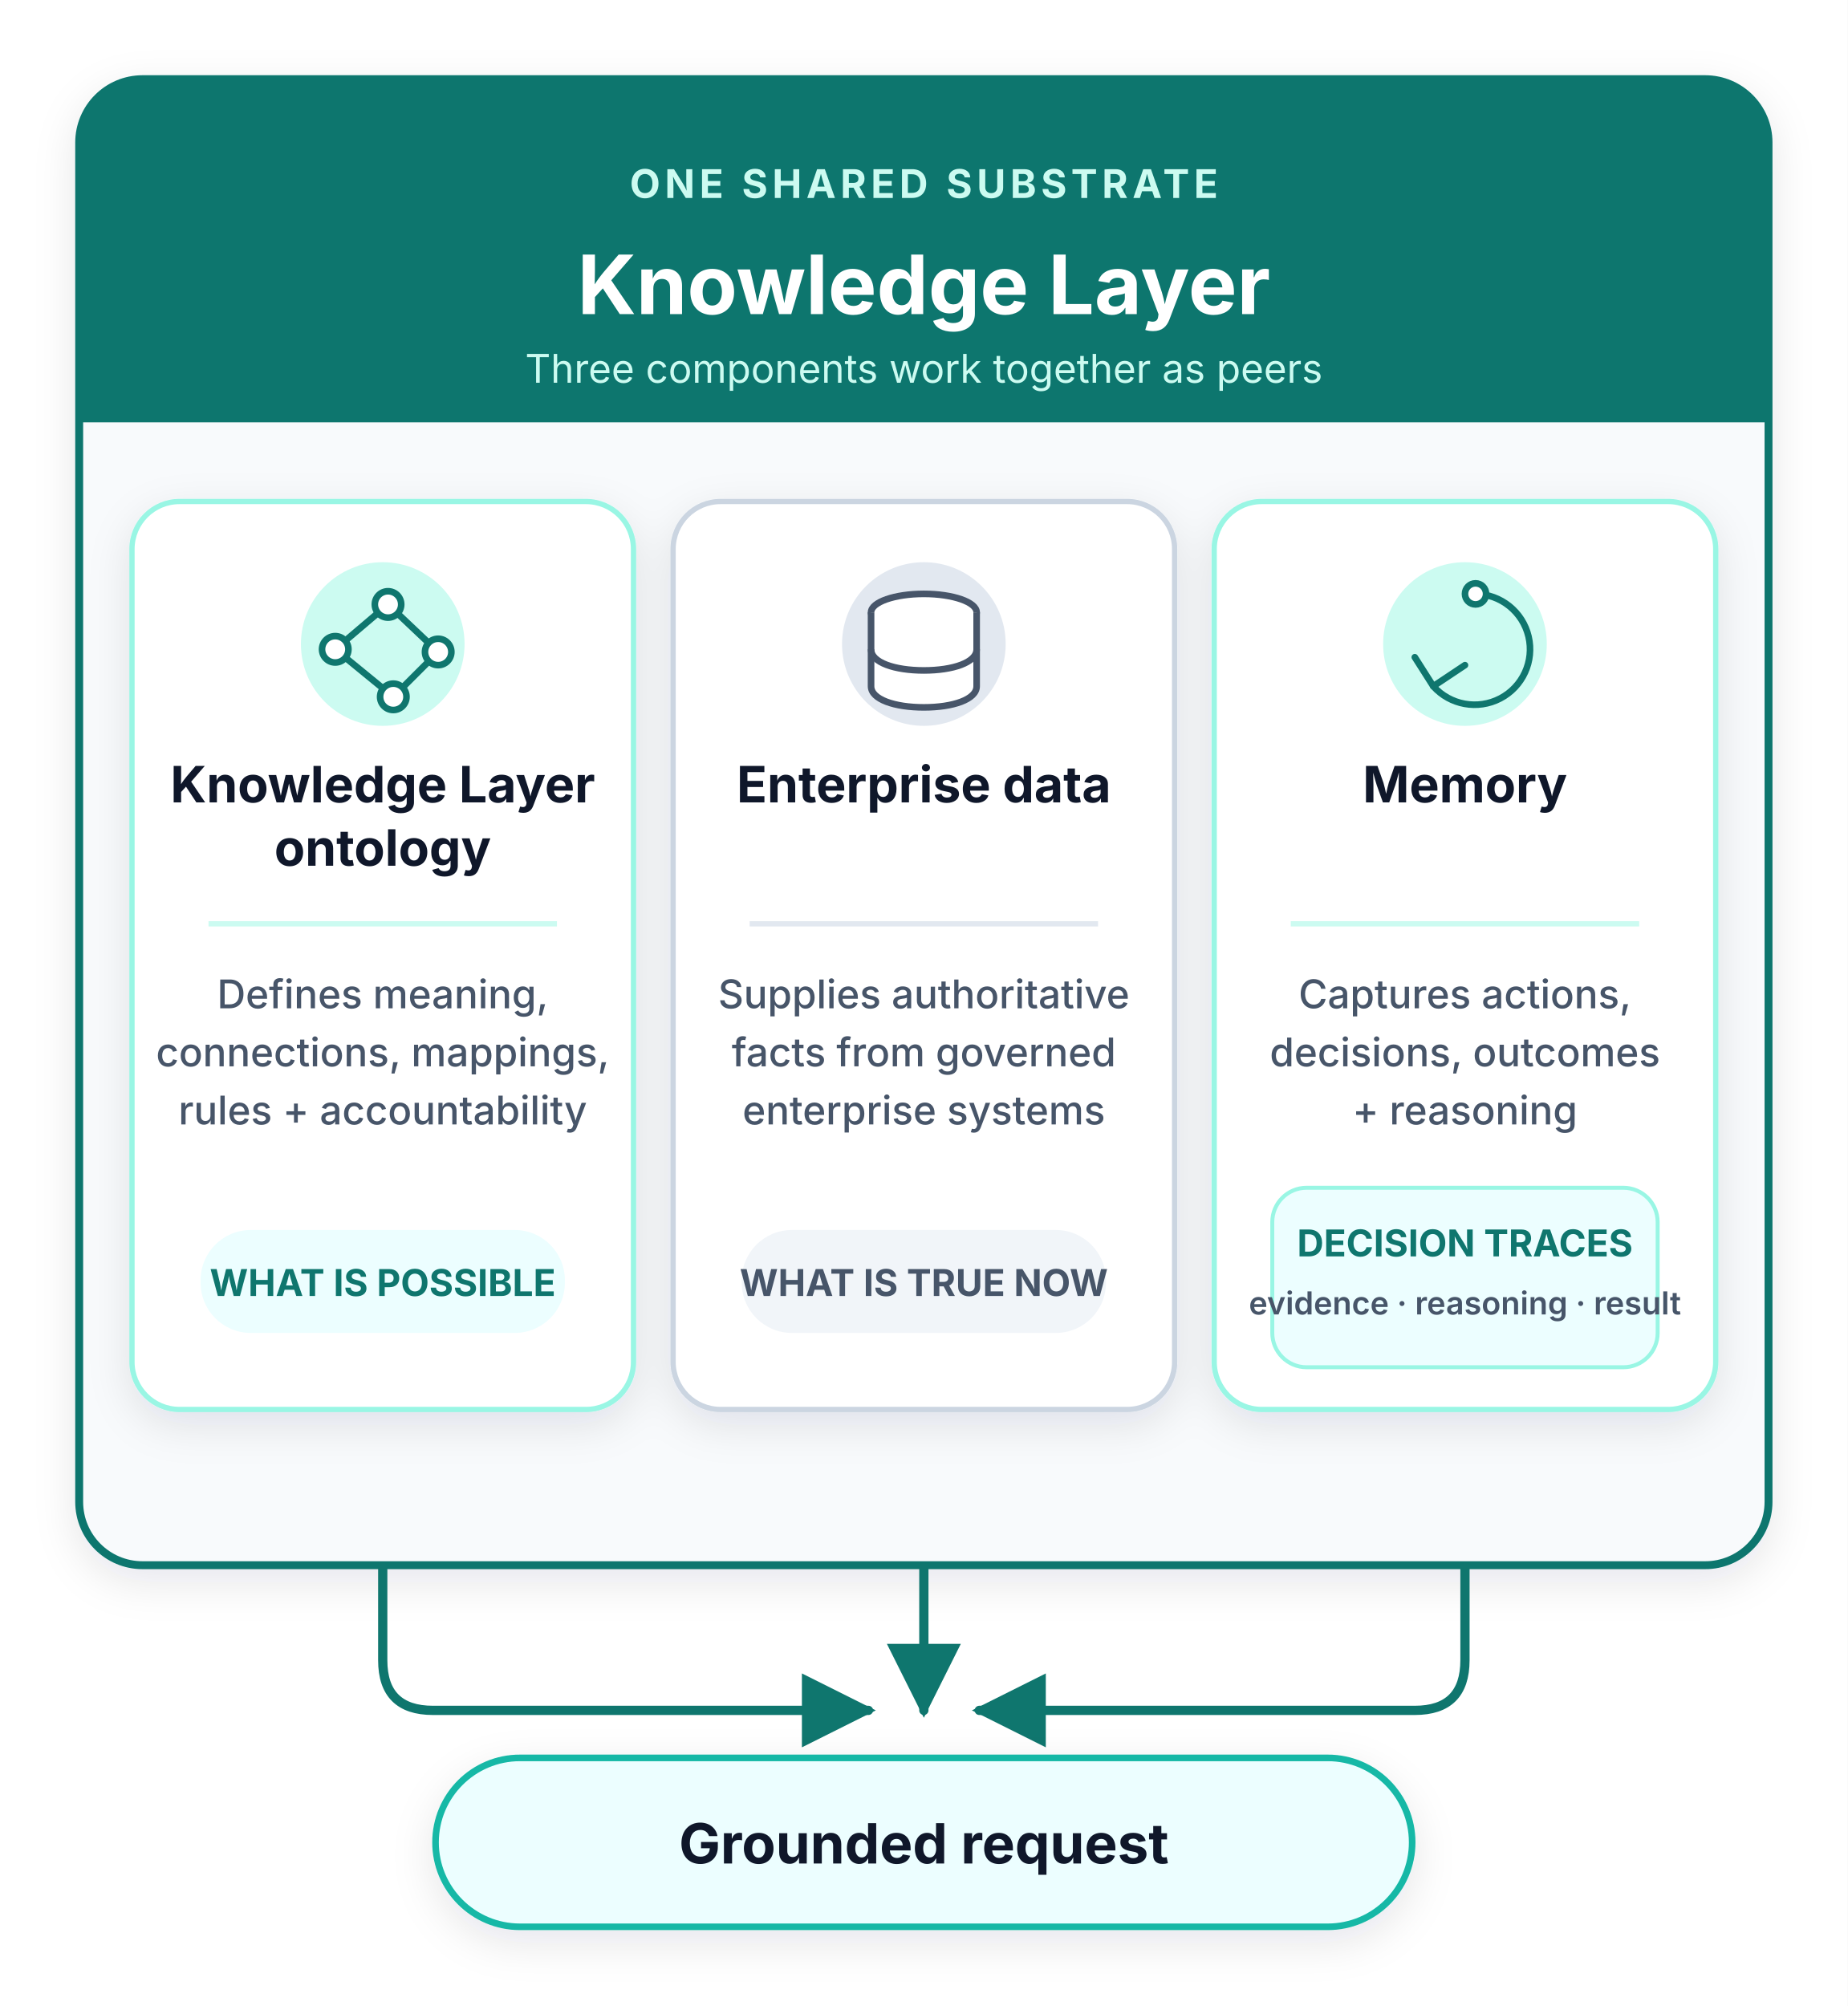
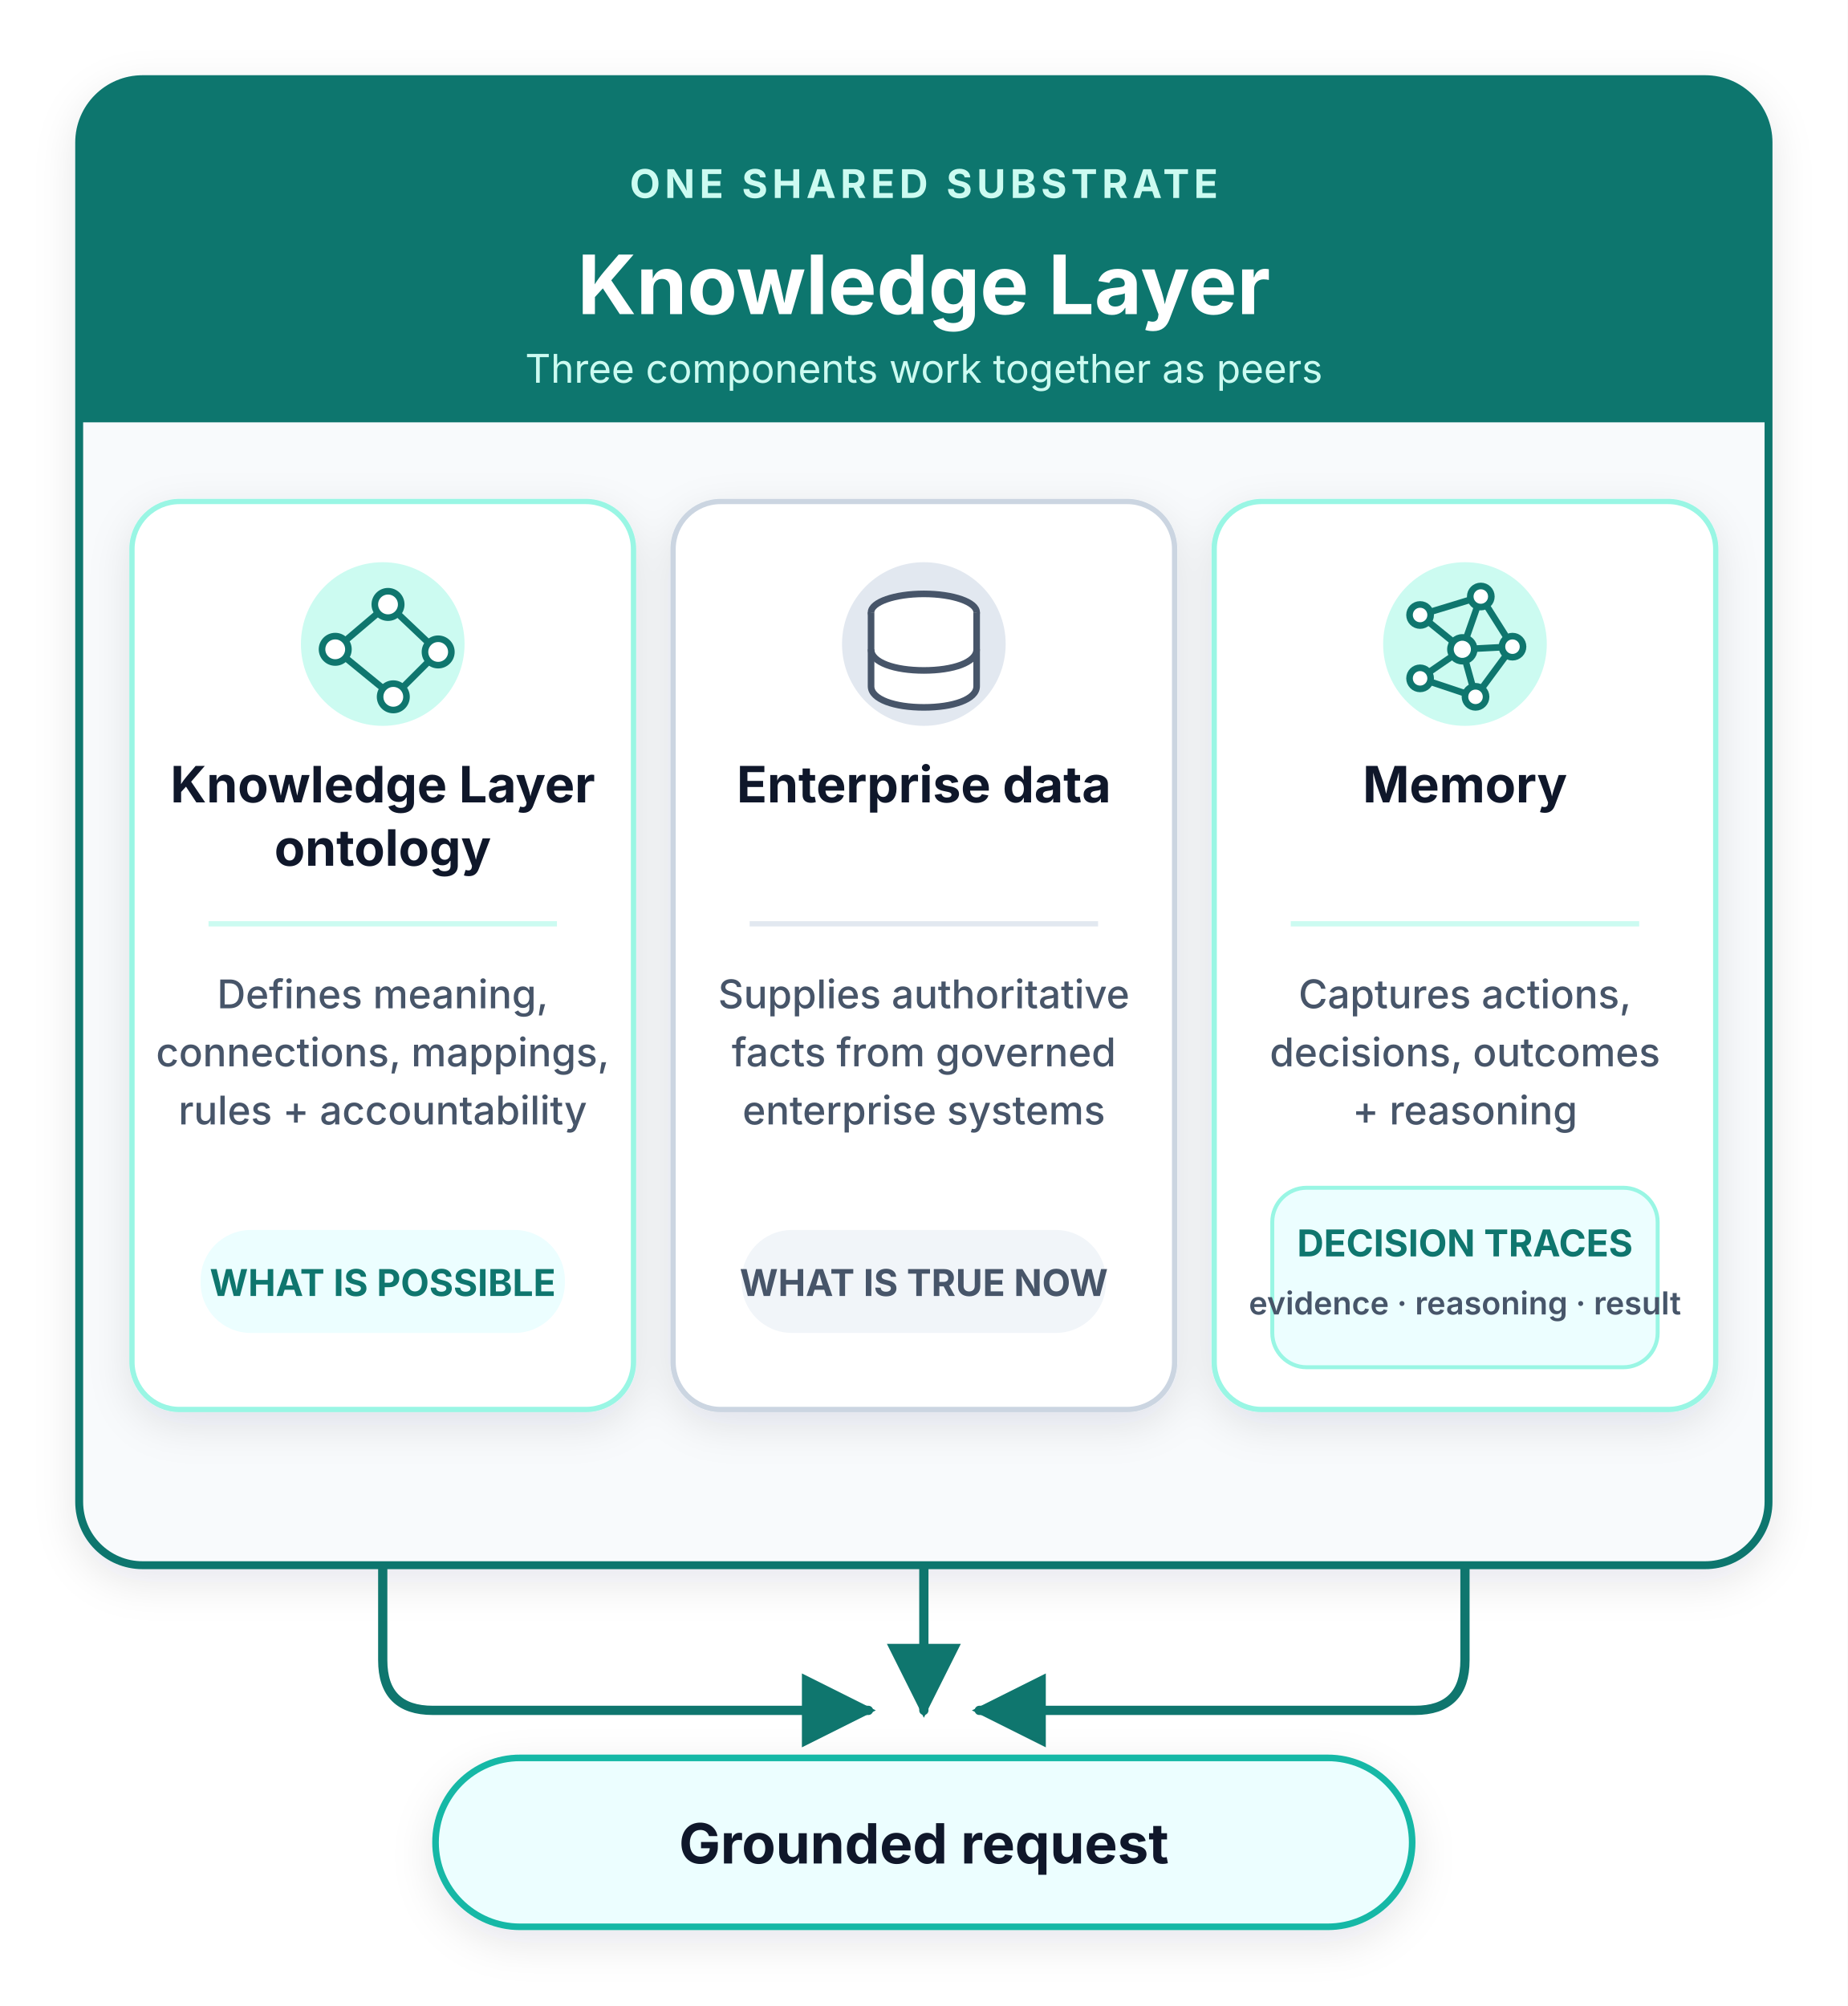
<svg xmlns="http://www.w3.org/2000/svg" width="700" height="760" viewBox="0 0 700 760" role="img" aria-labelledby="title description">
  <defs>
    <filter id="shadow" x="-20%" y="-25%" width="140%" height="160%">
      <feDropShadow dx="0" dy="5" stdDeviation="8" flood-color="#0f172a" flood-opacity="0.10" />
    </filter>
    <marker id="arrow" viewBox="0 0 10 10" refX="9" refY="5" markerWidth="8" markerHeight="8" orient="auto">
      <path d="M0 0L10 5L0 10Z" fill="#0f766e" />
    </marker>
    <style>
      text { font-family: Inter, "Helvetica Neue", Arial, sans-serif; }
      .eyebrow { fill: #ccfbf1; font-size: 15px; font-weight: 750; letter-spacing: 1.7px; text-anchor: middle; }
      .layer-title { fill: #ffffff; font-size: 31px; font-weight: 750; text-anchor: middle; }
      .component-title { fill: #0f172a; font-size: 19px; font-weight: 750; text-anchor: middle; }
      .component-copy { fill: #475569; font-size: 15px; font-weight: 500; text-anchor: middle; }
      .trace-title { fill: #0f766e; font-size: 14px; font-weight: 750; text-anchor: middle; }
      .trace-copy { fill: #475569; font-size: 12px; font-weight: 600; text-anchor: middle; }
    </style>
  </defs>
  <rect width="700" height="760" fill="#ffffff" />
  <g filter="url(#shadow)">
    <rect x="30" y="30" width="640" height="563" rx="24" fill="#f8fafc" stroke="#0f766e" stroke-width="3" />
    <path d="M54 30h592a24 24 0 0 1 24 24v106H30V54a24 24 0 0 1 24-24Z" fill="#0f766e" />
  </g>
  <text class="eyebrow" x="350" y="75">ONE SHARED SUBSTRATE</text>
  <text class="layer-title" x="350" y="119">Knowledge Layer</text>
  <text x="350" y="145" text-anchor="middle" fill="#ccfbf1" font-family="Inter, 'Helvetica Neue', Arial, sans-serif" font-size="15">Three components work together as peers</text>
  <g filter="url(#shadow)">
    <rect x="50" y="190" width="190" height="344" rx="18" fill="#ffffff" stroke="#99f6e4" stroke-width="2" />
    <rect x="255" y="190" width="190" height="344" rx="18" fill="#ffffff" stroke="#cbd5e1" stroke-width="2" />
    <rect x="460" y="190" width="190" height="344" rx="18" fill="#ffffff" stroke="#99f6e4" stroke-width="2" />
  </g>
  <circle cx="145" cy="244" r="31" fill="#ccfbf1" />
  <g fill="#ffffff" stroke="#0f766e" stroke-width="2.5" stroke-linecap="round">
    <line x1="127" y1="246" x2="147" y2="229" />
    <line x1="127" y1="246" x2="149" y2="264" />
    <line x1="147" y1="229" x2="166" y2="247" />
    <line x1="149" y1="264" x2="166" y2="247" />
    <circle cx="127" cy="246" r="5" />
    <circle cx="147" cy="229" r="5" />
    <circle cx="149" cy="264" r="5" />
    <circle cx="166" cy="247" r="5" />
  </g>
  <text class="component-title" x="145" y="304">Knowledge Layer</text>
  <text class="component-title" x="145" y="328">ontology</text>
  <line x1="79" y1="350" x2="211" y2="350" stroke="#ccfbf1" stroke-width="2" />
  <text class="component-copy" x="145" y="382">Defines meaning,</text>
  <text class="component-copy" x="145" y="404">connections, mappings,</text>
  <text class="component-copy" x="145" y="426">rules + accountability</text>
  <rect x="76" y="466" width="138" height="39" rx="19" fill="#ecfeff" />
  <text x="145" y="491" text-anchor="middle" fill="#0f766e" font-family="Inter, 'Helvetica Neue', Arial, sans-serif" font-size="14" font-weight="750">WHAT IS POSSIBLE</text>
  <circle cx="350" cy="244" r="31" fill="#e2e8f0" />
  <g fill="#ffffff" stroke="#475569" stroke-width="2.5">
    <ellipse cx="350" cy="232" rx="20" ry="7" />
    <path d="M330 232v28c0 5 9 8 20 8s20-3 20-8v-28" />
    <path d="M330 246c0 5 9 8 20 8s20-3 20-8" fill="none" />
  </g>
  <text class="component-title" x="350" y="304">Enterprise data</text>
  <line x1="284" y1="350" x2="416" y2="350" stroke="#e2e8f0" stroke-width="2" />
  <text class="component-copy" x="350" y="382">Supplies authoritative</text>
  <text class="component-copy" x="350" y="404">facts from governed</text>
  <text class="component-copy" x="350" y="426">enterprise systems</text>
  <rect x="281" y="466" width="138" height="39" rx="19" fill="#f1f5f9" />
  <text x="350" y="491" text-anchor="middle" fill="#475569" font-family="Inter, 'Helvetica Neue', Arial, sans-serif" font-size="14" font-weight="750">WHAT IS TRUE NOW</text>
  <circle cx="555" cy="244" r="31" fill="#ccfbf1" />
-   <g fill="none" stroke="#0f766e" stroke-width="2.5" stroke-linecap="round" stroke-linejoin="round">
-     <path d="M559 225a21 21 0 1 1-16 35" />
-     <path d="M536 249l7 11 12-8" />
-     <circle cx="559" cy="225" r="4" fill="#ffffff" />
+   <g fill="#ffffff" stroke="#0f766e" stroke-width="2.5" stroke-linecap="round" stroke-linejoin="round">
+     <line x1="538" y1="233" x2="554" y2="246" />
+     <line x1="561" y1="226" x2="554" y2="246" />
+     <line x1="573" y1="245" x2="554" y2="246" />
+     <line x1="559" y1="264" x2="554" y2="246" />
+     <line x1="538" y1="257" x2="554" y2="246" />
+     <line x1="538" y1="233" x2="561" y2="226" />
+     <line x1="561" y1="226" x2="573" y2="245" />
+     <line x1="573" y1="245" x2="559" y2="264" />
+     <line x1="559" y1="264" x2="538" y2="257" />
+     <circle cx="538" cy="233" r="4" />
+     <circle cx="561" cy="226" r="4" />
+     <circle cx="573" cy="245" r="4" />
+     <circle cx="559" cy="264" r="4" />
+     <circle cx="538" cy="257" r="4" />
+     <circle cx="554" cy="246" r="4.5" />
  </g>
  <text class="component-title" x="555" y="304">Memory</text>
  <line x1="489" y1="350" x2="621" y2="350" stroke="#ccfbf1" stroke-width="2" />
  <text class="component-copy" x="555" y="382">Captures actions,</text>
  <text class="component-copy" x="555" y="404">decisions, outcomes</text>
  <text class="component-copy" x="555" y="426">+ reasoning</text>
  <rect x="482" y="450" width="146" height="68" rx="13" fill="#ecfeff" stroke="#99f6e4" stroke-width="1.5" />
  <text class="trace-title" x="555" y="476">DECISION TRACES</text>
  <text class="trace-copy" x="555" y="498">evidence · reasoning · result</text>
  <g fill="none" stroke="#0f766e" stroke-width="3.5" stroke-linecap="round" stroke-linejoin="round" marker-end="url(#arrow)">
    <path d="M145 594v35q0 19 19 19h165" />
    <path d="M350 594v54" />
    <path d="M555 594v35q0 19-19 19H371" />
  </g>
  <g filter="url(#shadow)">
    <rect x="165" y="666" width="370" height="64" rx="32" fill="#ecfeff" stroke="#14b8a6" stroke-width="2.5" />
  </g>
  <text x="350" y="706" text-anchor="middle" fill="#0f172a" font-family="Inter, 'Helvetica Neue', Arial, sans-serif" font-size="21" font-weight="750">Grounded request</text>
</svg>
